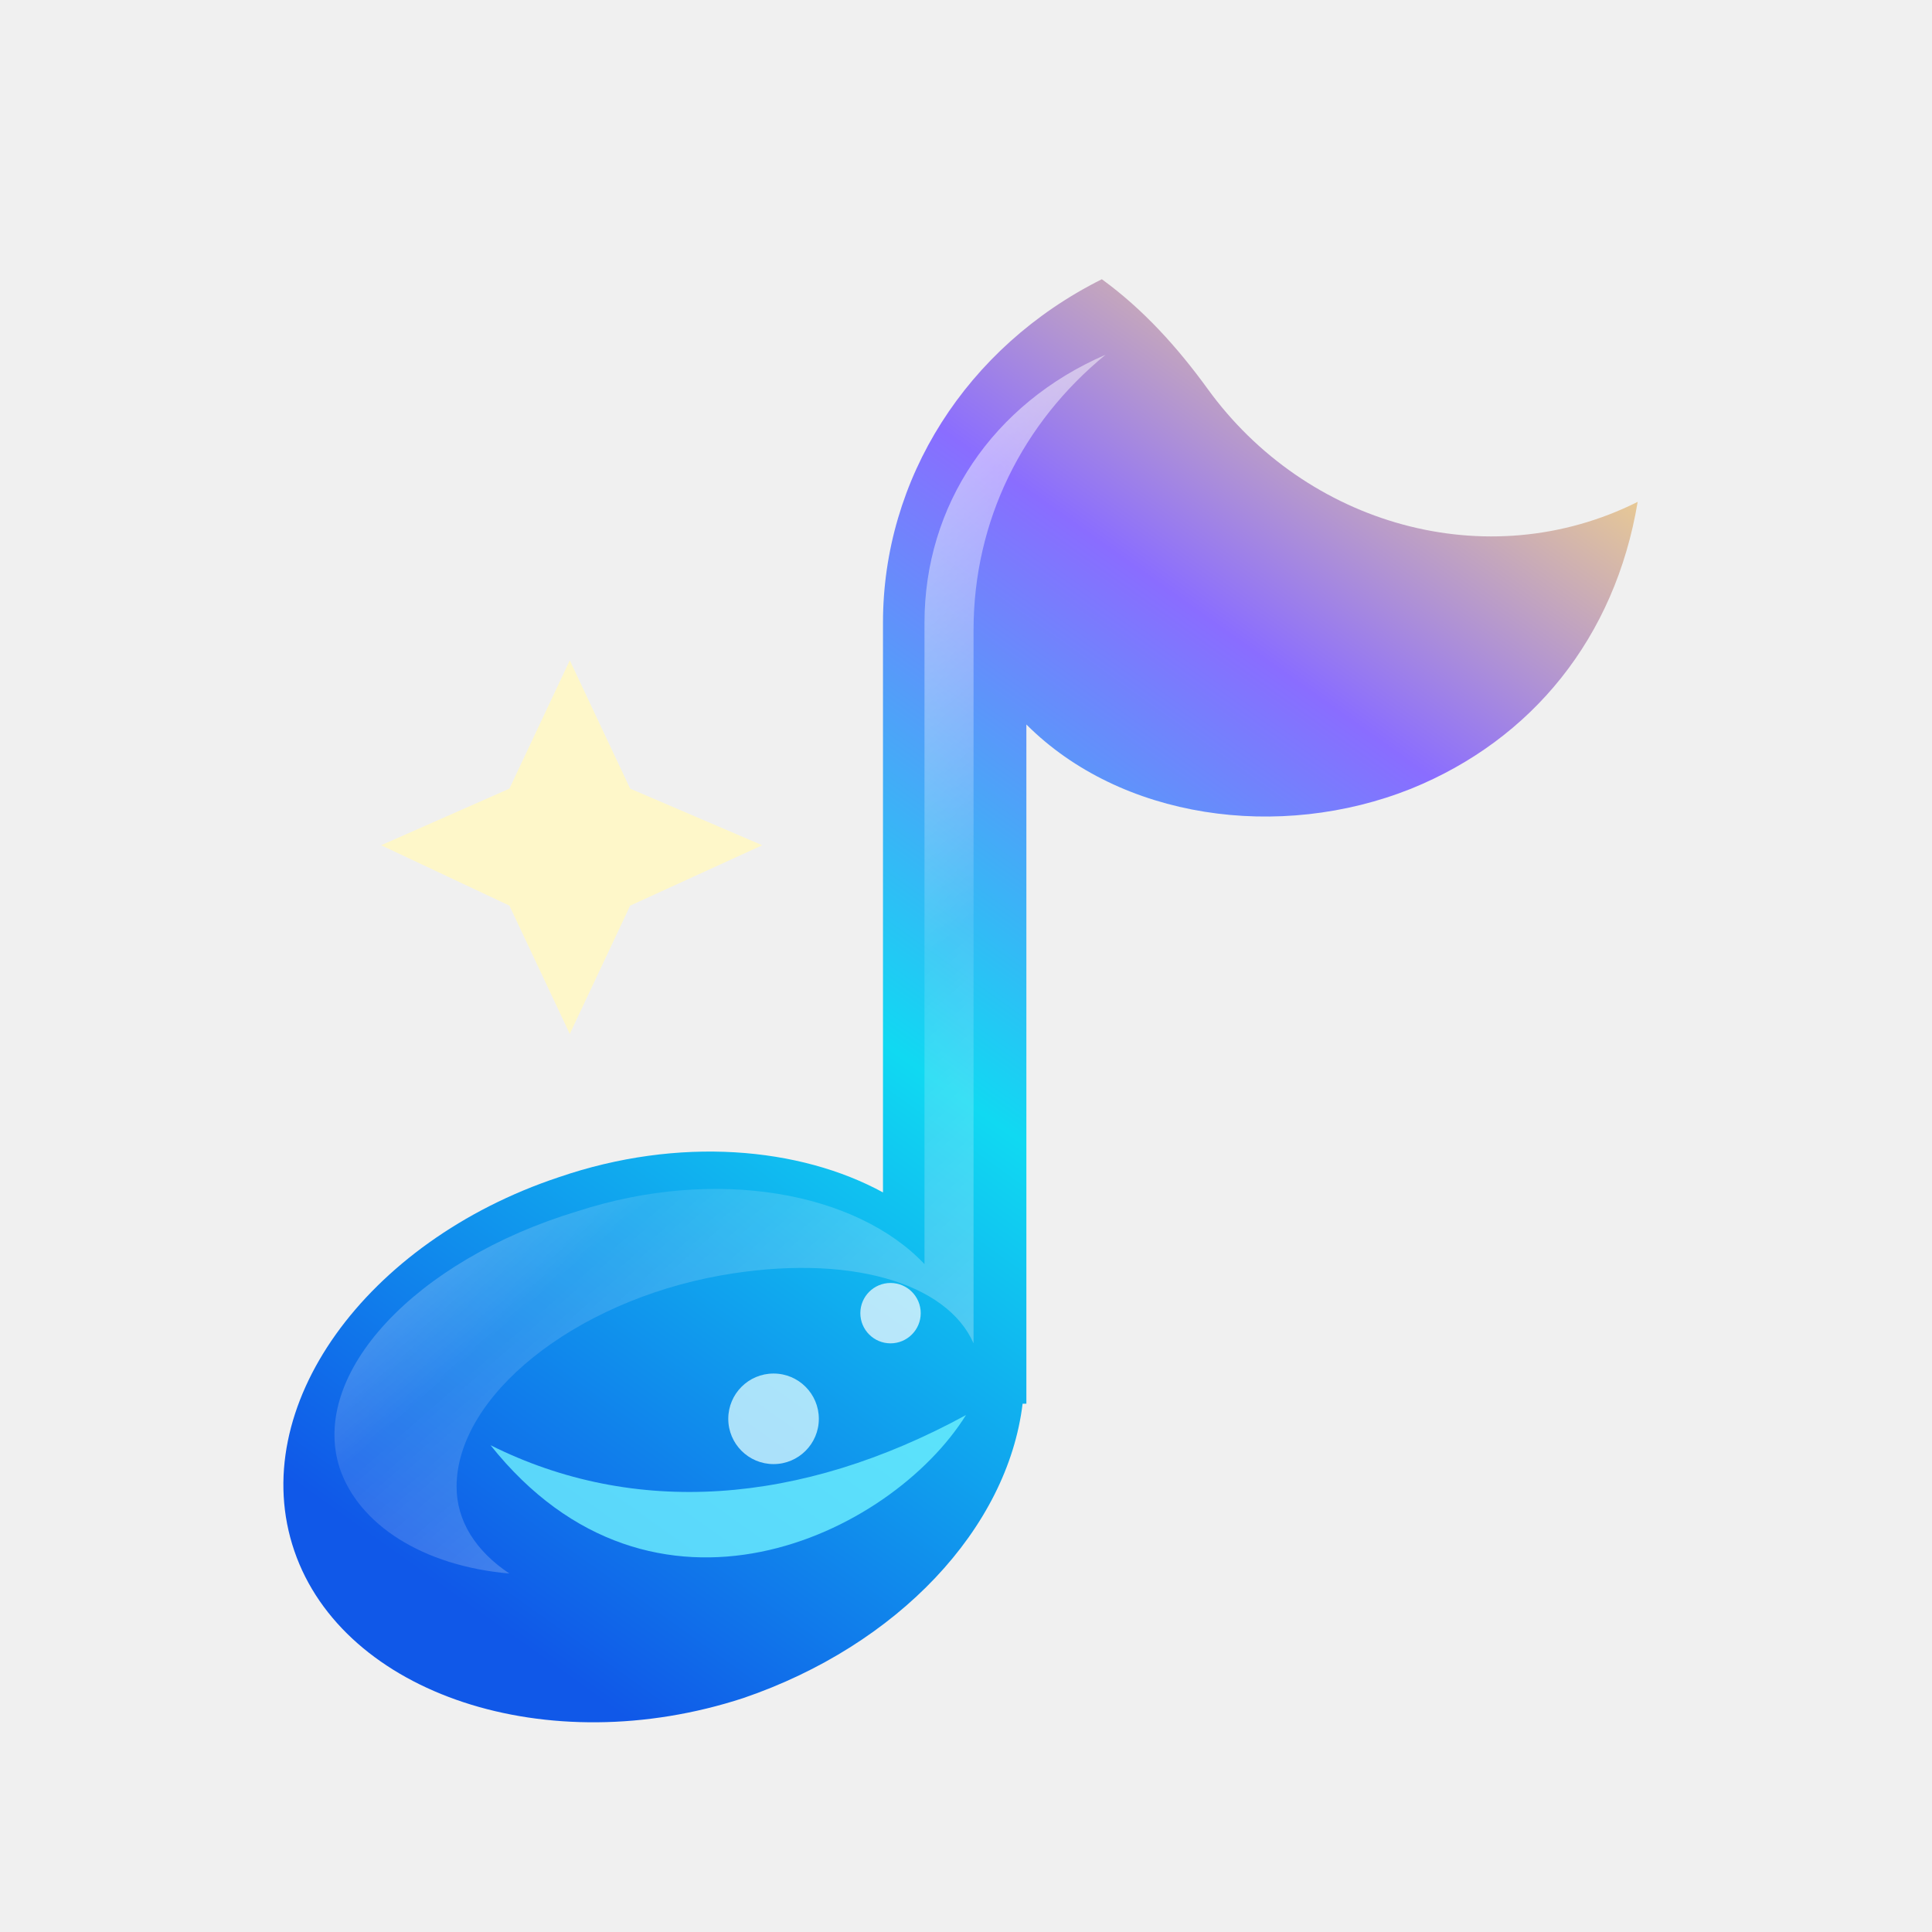
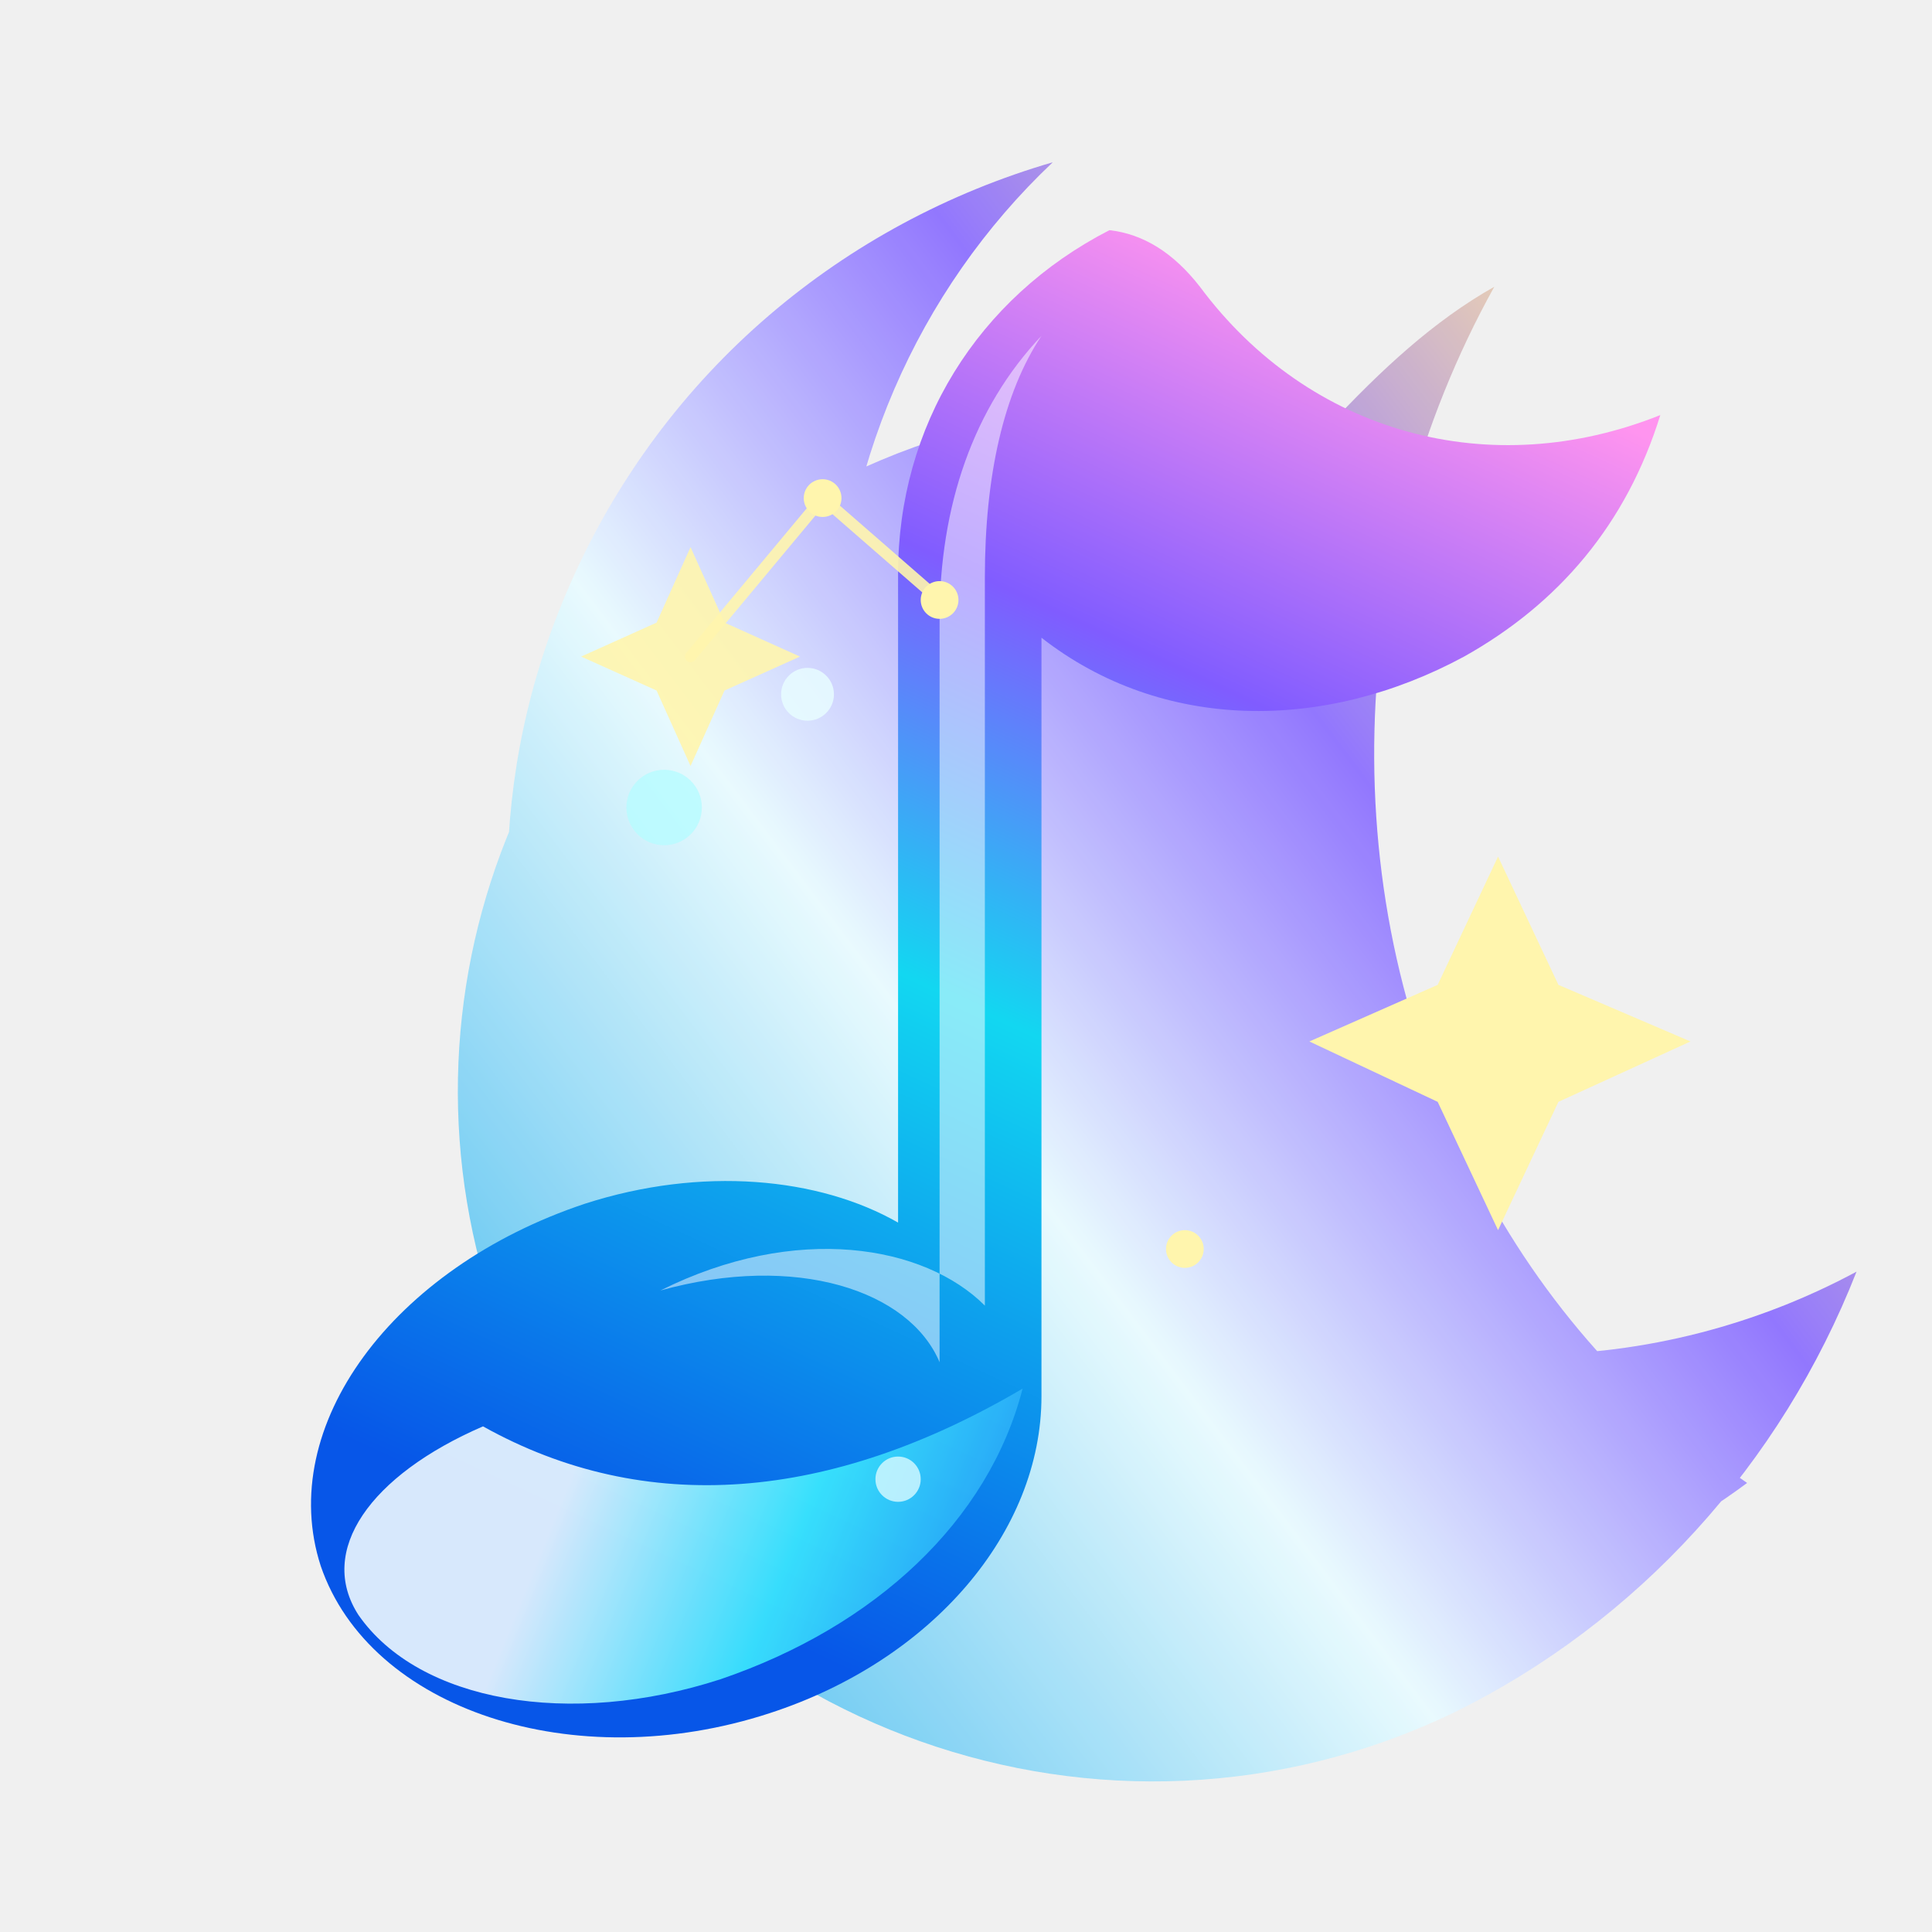
<svg xmlns="http://www.w3.org/2000/svg" viewBox="0 0 512 512" role="img" aria-label="Fantasy Tune icon">
  <defs>
-     <linearGradient id="note" x1="130" x2="386" y1="430" y2="70" gradientUnits="userSpaceOnUse">
-       <stop offset="0" stop-color="#1058e8" />
-       <stop offset=".42" stop-color="#10d9f2" />
-       <stop offset=".74" stop-color="#8a6dff" />
-       <stop offset="1" stop-color="#ffe07a" />
+     <linearGradient id="moon" x1="54" x2="454" y1="398" y2="96" gradientUnits="userSpaceOnUse">
+       <stop offset="0" stop-color="#0ea5e9" />
+       <stop offset=".45" stop-color="#e8fbff" />
+       <stop offset=".72" stop-color="#8a6dff" />
+       <stop offset="1" stop-color="#ffe49a" />
    </linearGradient>
-     <linearGradient id="shine" x1="176" x2="360" y1="130" y2="340" gradientUnits="userSpaceOnUse">
-       <stop offset="0" stop-color="#fff" stop-opacity=".92" />
-       <stop offset=".5" stop-color="#fff" stop-opacity=".16" />
-       <stop offset="1" stop-color="#fff" stop-opacity=".5" />
+     <linearGradient id="note" x1="180" x2="342" y1="422" y2="72" gradientUnits="userSpaceOnUse">
+       <stop offset="0" stop-color="#0756e8" />
+       <stop offset=".45" stop-color="#12d7f1" />
+       <stop offset=".72" stop-color="#805cff" />
+       <stop offset="1" stop-color="#ff94ef" />
+     </linearGradient>
+     <linearGradient id="wave" x1="170" x2="312" y1="346" y2="404" gradientUnits="userSpaceOnUse">
+       <stop offset="0" stop-color="#f8ffff" />
+       <stop offset=".4" stop-color="#3ff1ff" />
+       <stop offset="1" stop-color="#1764f2" />
    </linearGradient>
  </defs>
-   <path fill="url(#note)" d="M292 74c-36 18-58 53-58 91v151c-22-12-54-15-86-4-51 17-83 61-70 99s67 56 119 39c41-14 70-45 74-78h1V192c25 25 67 31 102 17 32-13 54-40 60-76-40 20-88 6-114-30-8-11-17-21-28-29Z" />
-   <path fill="url(#shine)" d="M293 94c-22 18-35 44-35 73v189c-7-16-33-24-67-18-39 7-70 32-70 56 0 9 5 17 14 23-23-2-40-13-45-28-8-25 20-55 63-68 37-12 74-5 92 14V165c0-31 18-58 48-71Z" opacity=".72" />
-   <path fill="#fff8c7" d="m151 175 16 34 35 15-35 16-16 34-16-34-34-16 34-15 16-34Z" opacity=".95" />
-   <path fill="#70f3ff" d="M130 383c38 19 82 16 126-8-20 32-83 62-126 8Z" opacity=".78" />
-   <circle cx="205" cy="376" r="12" fill="#dffcff" opacity=".75" />
-   <circle cx="236" cy="348" r="8" fill="#fff" opacity=".7" />
+   <path fill="url(#moon)" d="M396 76c-40 72-43 163-5 235 18 35 43 62 72 82-58 43-139 54-209 23C154 372 107 255 151 155c25-57 73-96 128-112-36 34-57 82-57 133 0 101 82 183 183 183 31 0 61-8 87-22-20 51-58 93-107 117-92 44-202 5-246-87-40-84-10-184 69-232 44-27 96-34 144-22 14-15 28-28 44-37Z" opacity=".92" />
+   <path fill="url(#note)" d="M294 61c-35 18-56 52-56 91v172c-21-12-52-15-83-5-51 17-82 59-70 96 13 38 67 56 119 39 43-14 72-48 72-84V169c32 25 75 25 112 5 25-14 43-35 52-64-45 18-93 5-122-34-7-9-15-14-24-15Z" />
+   <path fill="url(#wave)" d="M128 378c43 24 92 20 143-10-9 35-39 63-80 77-40 13-80 6-96-17-11-17 3-37 33-50Z" opacity=".86" />
+   <path fill="#fff" d="M276 89c-18 19-27 45-27 75v197c-8-19-38-29-74-19 36-18 70-12 86 4V153c0-27 5-49 15-64Z" opacity=".5" />
+   <path fill="#fff5ad" d="m397 227 16 34 35 15-35 16-16 34-16-34-34-16 34-15 16-34Z" />
+   <path fill="#fff5ad" d="m183 145 9 20 20 9-20 9-9 20-9-20-20-9 20-9 9-20Z" opacity=".9" />
+   <path fill="none" stroke="#fff5ad" stroke-linecap="round" stroke-width="3" d="m183 174 35-42 31 27" opacity=".9" />
+   <circle cx="218" cy="132" r="5" fill="#fff5ad" />
+   <circle cx="249" cy="159" r="5" fill="#fff5ad" />
+   <circle cx="176" cy="214" r="10" fill="#b9fbff" opacity=".85" />
+   <circle cx="214" cy="184" r="7" fill="#e8fdff" opacity=".85" />
+   <circle cx="314" cy="331" r="5" fill="#fff5ad" />
+   <circle cx="238" cy="392" r="6" fill="#dcfbff" opacity=".78" />
</svg>
